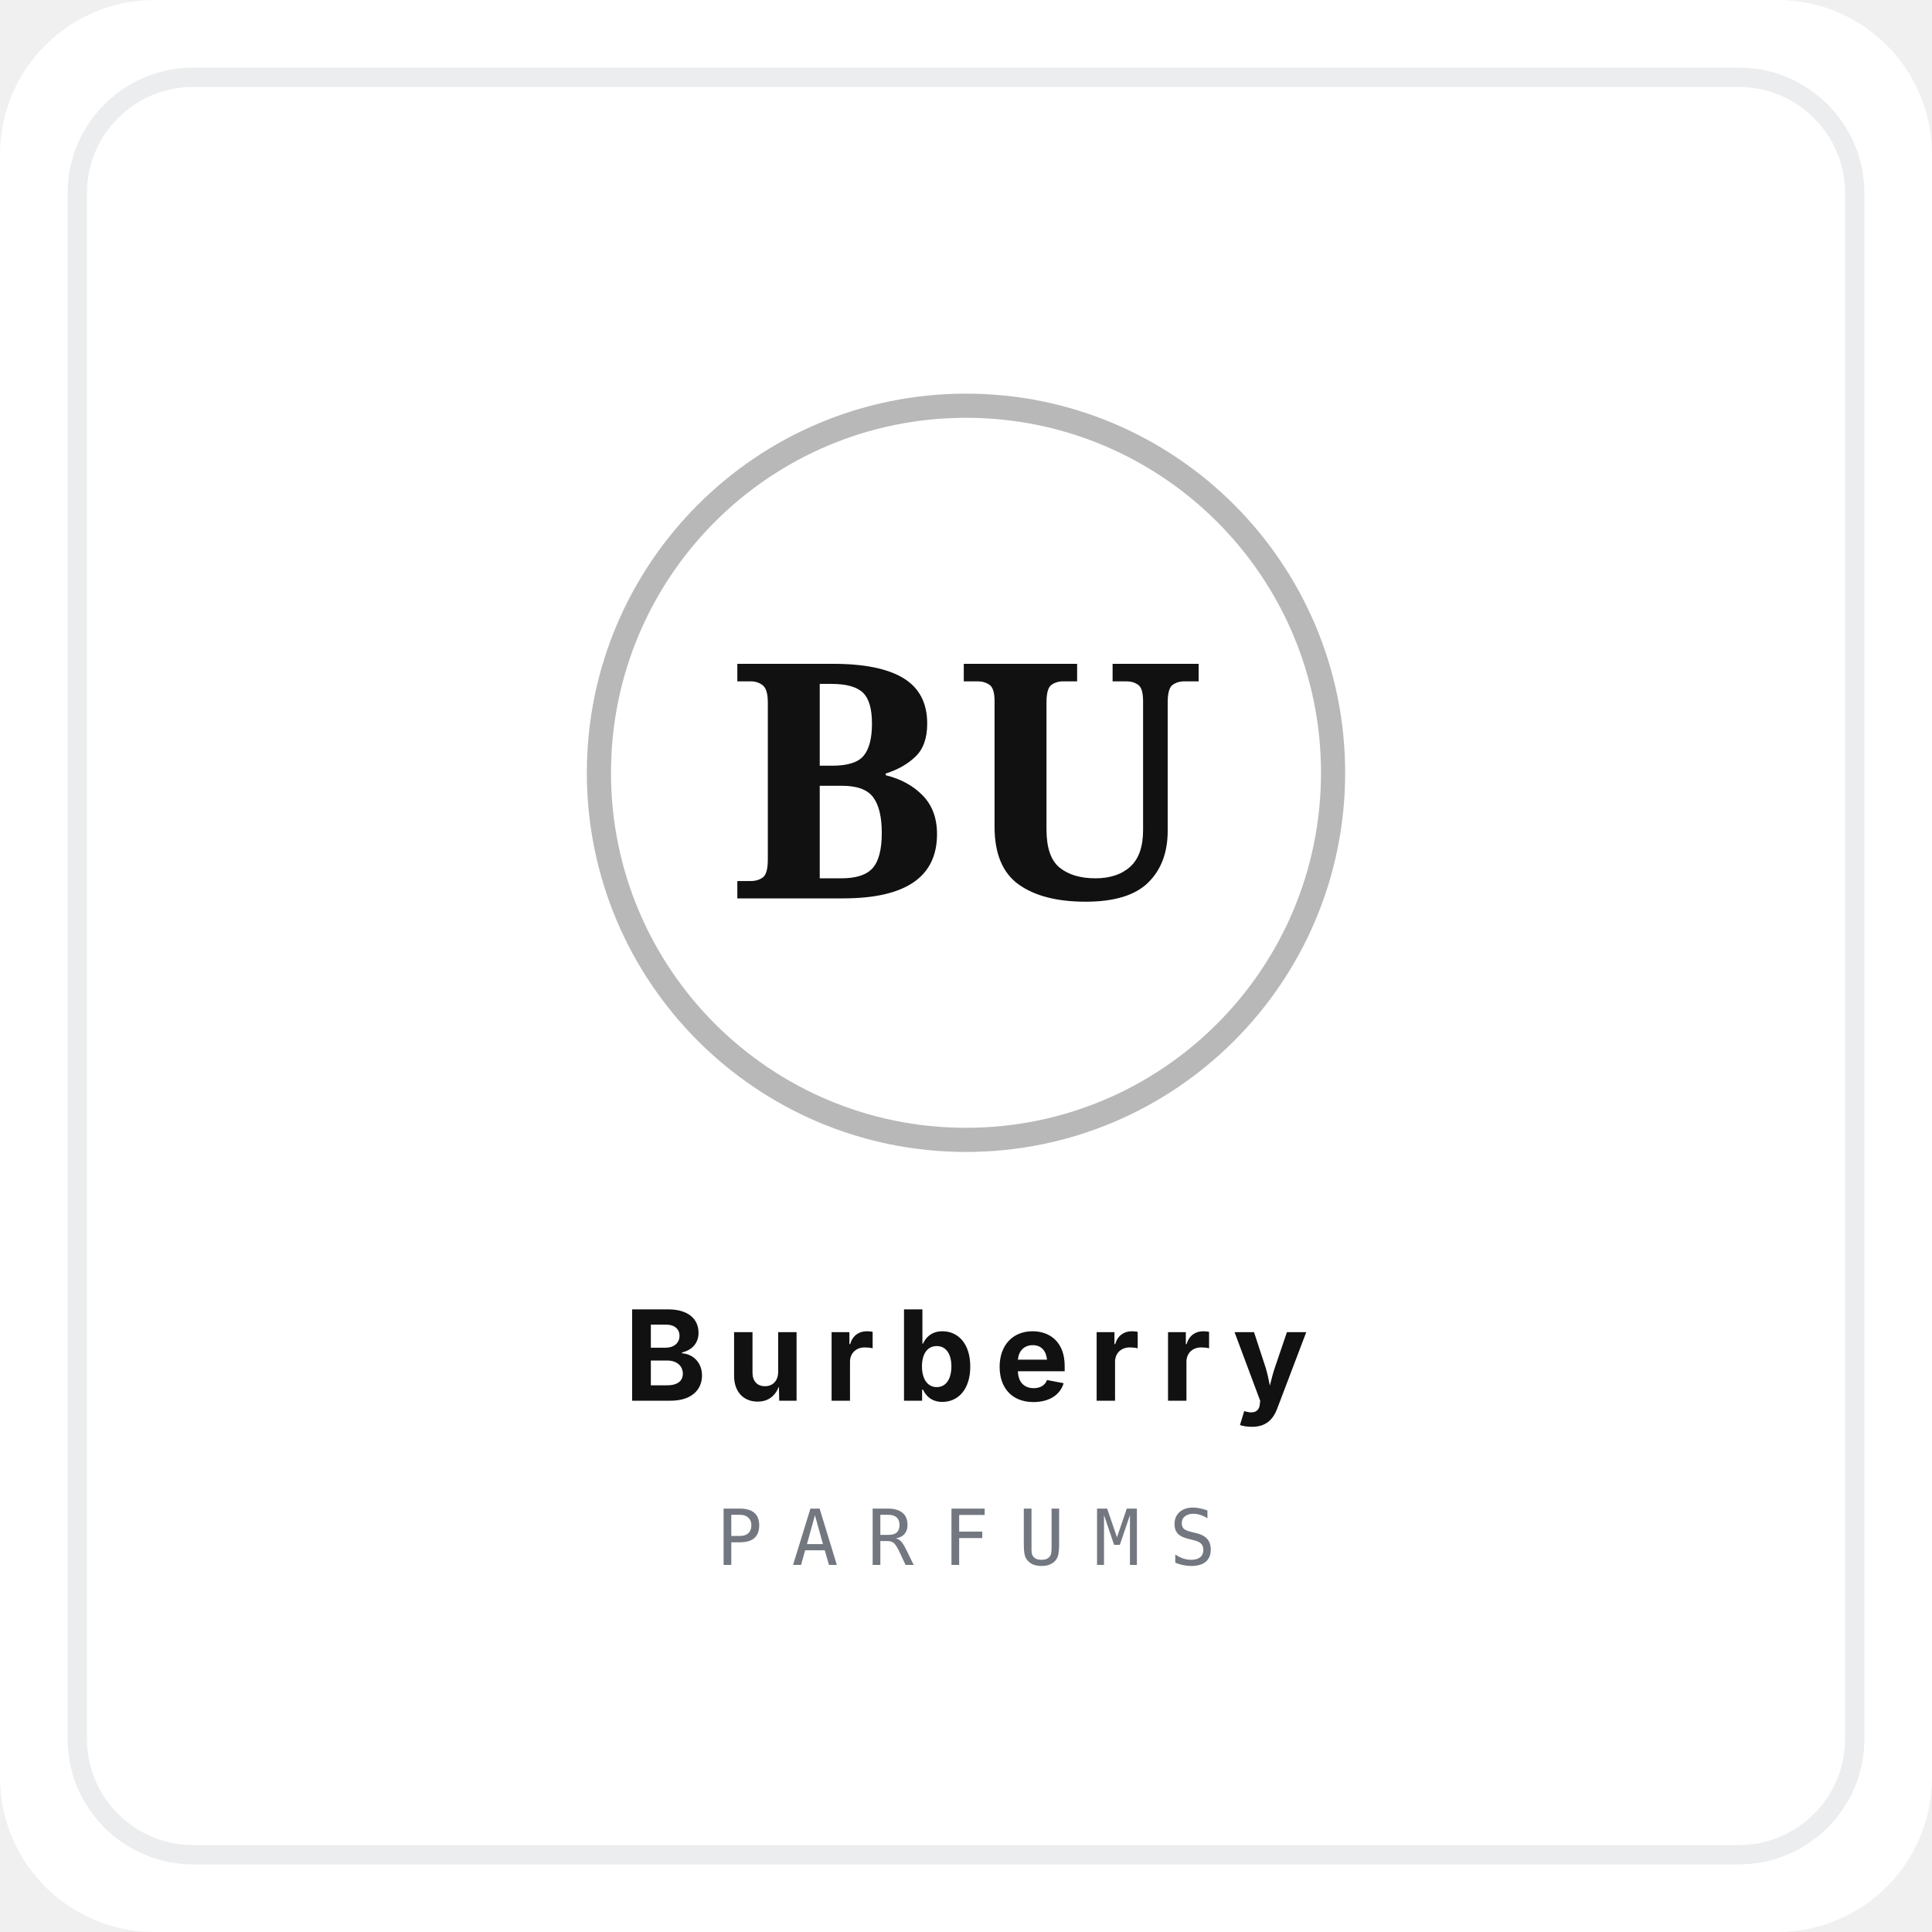
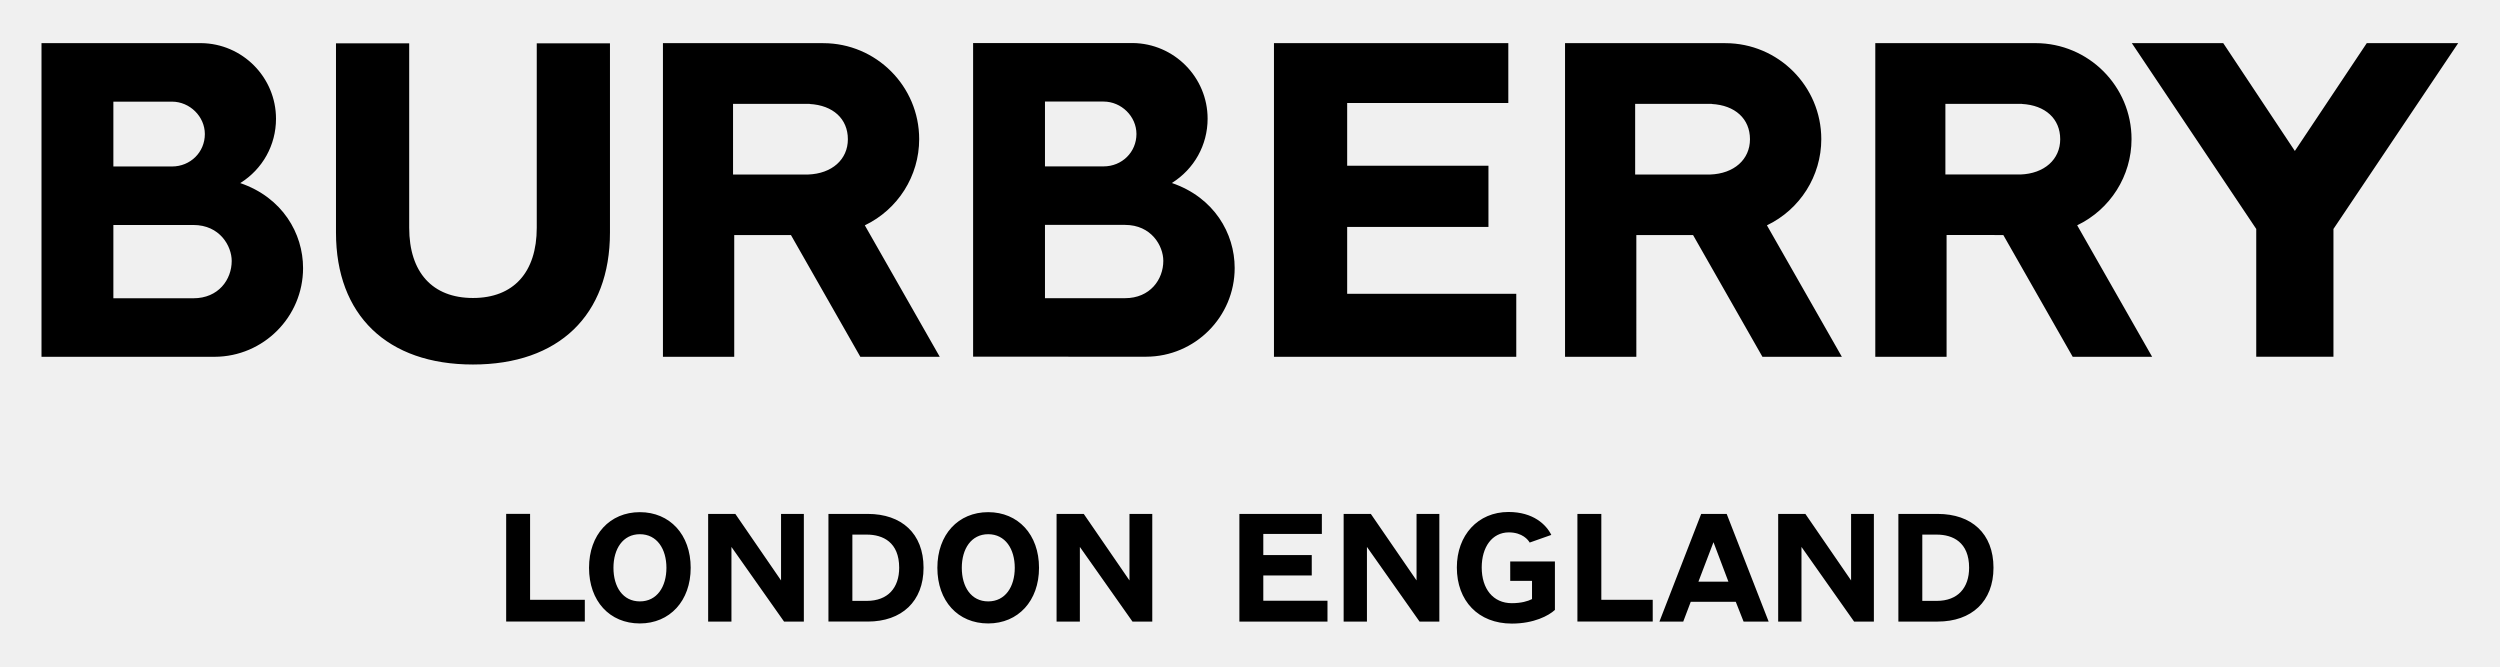
- <svg xmlns="http://www.w3.org/2000/svg" viewBox="0 0 200 200" width="200" height="200">
-   <rect width="200" height="200" fill="#ffffff" rx="16" />
-   <rect x="8" y="8" width="184" height="184" fill="none" stroke="#ecedee" stroke-width="2" rx="12" />
-   <g fill="#111111" text-anchor="middle">
-     <circle cx="100" cy="80" r="38" fill="none" stroke="#111111" stroke-width="2.5" opacity="0.3" />
-     <text x="100" y="93" font-family="'Space Mono', 'Cinzel', 'Playfair Display', serif, monospace" font-size="34" font-weight="bold" letter-spacing="1">
-       BU
-     </text>
-     <text x="100" y="145" font-family="'Plus Jakarta Sans', -apple-system, sans-serif" font-size="13" font-weight="700" letter-spacing="2" text-transform="uppercase">
-       Burberry
-     </text>
-     <text x="100" y="162" font-family="'Space Mono', monospace" font-size="8" fill="#737780" letter-spacing="3" text-transform="uppercase">
-       PARFUMS
-     </text>
-   </g>
+ <svg xmlns="http://www.w3.org/2000/svg" width="600" height="160" version="1.1">
+   <path d="m444.26 139.3-10.968-15.959h-6.529v25.838h5.591v-17.92l12.627 17.918h4.75v-25.836h-5.471zm-104.29 0-10.966-15.959h-6.529v25.838h5.591v-17.92l12.627 17.918h4.75v-25.836h-5.473zm-212.75-15.965h-5.74v25.838h18.875v-5.22h-13.135zm26.35 21c-4.082 0-6.34-3.455-6.34-8.062 0-4.54 2.257-8.062 6.34-8.062 4.116 0 6.373 3.556 6.373 8.062 0 4.54-2.257 8.062-6.373 8.062m-4e-3 -21.417c-7.196 0-12.199 5.385-12.199 13.355s4.93 13.355 12.199 13.355c7.196 0 12.199-5.423 12.199-13.355 0-7.97-5.003-13.355-12.199-13.355m83.605 21.417c-4.082 0-6.34-3.455-6.34-8.062 0-4.54 2.257-8.062 6.34-8.062 4.116 0 6.373 3.556 6.373 8.062 0 4.54-2.257 8.062-6.373 8.062m-4e-3 -21.417c-7.196 0-12.199 5.385-12.199 13.355s4.93 13.355 12.199 13.355c7.196 0 12.199-5.423 12.199-13.355 0-7.97-5.003-13.355-12.199-13.355m-29.136 21.292h-3.462v-15.906h3.462c3.854 0 7.773 1.817 7.773 7.953 0 4.777-2.671 7.953-7.773 7.953m0.229-20.872h-9.434v25.838h9.434c8.152 0 13.391-4.84 13.391-12.919 0-8.224-5.274-12.919-13.391-12.919m94.932 14.767h11.629v-4.882h-11.629v-5.079h14.054v-4.798h-19.794v25.838h21.143v-5.003h-15.403zm104.43 1.49 3.613-9.468 3.581 9.468zm0.661-16.252-10.022 25.838h5.717l1.8-4.748h10.808l1.873 4.748h6.017l-10.07-25.838zm-45.829 16.064h5.23v4.374c-1.001 0.516-2.612 0.982-4.836 0.982v2e-3c-4.527 0-7.236-3.47-7.236-8.566 0-4.878 2.459-8.4 6.493-8.429 3.304 8e-3 4.691 1.846 5.016 2.444l5.192-1.834c-1.208-2.457-4.322-5.505-10.265-5.505h-0.013c-7.326 0-12.392 5.568-12.392 13.32 0 8.006 5.142 13.466 13.204 13.466 5.278 0 8.841-1.897 10.332-3.279v-11.629h-10.727zm102.36 4.804h-3.462v-15.906h3.462c3.854 0 7.773 1.817 7.773 7.953 0 4.777-2.671 7.953-7.773 7.953m0.229-20.872h-9.432v25.838h9.432c8.152 0 13.393-4.84 13.393-12.919 0-8.224-5.276-12.919-13.393-12.919m-80.725-2e-3h-5.74v25.838h18.076v-5.22h-12.336zm183.71-112.99-17.264 25.882-17.19-25.882h-21.94l29.864 44.603v30.673h18.531v-30.673l29.939-44.603zm-83.119 31.531h-18.015v-16.957h18.441l-0.073 0.027c5.614 0.3 9.189 3.554 9.189 8.463 0 4.863-3.829 8.266-9.541 8.467m26.658-8.496c0-12.699-10.33-23.029-23.029-23.029h-38.469v75.273h17.11v-29.22c0.506 0 7.787 0 13.615 0.002l16.653 29.22h19.062l-17.987-31.557c7.949-3.812 13.045-11.843 13.045-20.689m-241.57 38.182h-19.204v-17.589h19.204c6.342 0 9.197 5.048 9.197 8.633 0 4.452-3.159 8.956-9.197 8.956m-19.204-47.19h14.058c4.282 0 7.896 3.562 7.896 7.779 0 4.364-3.468 7.781-7.896 7.781h-14.058zm30.447 19.544c5.371-3.342 8.585-9.128 8.585-15.432 0-9.961-8.064-18.073-18.004-18.157-1.953 0 0.103 0-38.276 0.004v75.273l41.555 0.004c11.708-0.038 21.22-9.575 21.22-21.292 0-8.316-4.943-16.943-15.08-20.4m-134.85 11.912v-45.424h-17.57v44.247c0 10.718-5.576 16.863-15.304 16.863h-6e-3c-9.726 0-15.304-6.145-15.304-16.863v-44.247h-17.57v45.424c0 19.819 12.289 31.653 32.874 31.653h6e-3c20.587 0 32.874-11.834 32.874-31.653m29.539-30.902h18.441l-0.073 0.027c5.614 0.3 9.191 3.554 9.191 8.463 0 4.863-3.831 8.266-9.543 8.467h-18.015zm0.285 31.485c0.506 0 7.79 0 13.615 0.002l16.651 29.22h19.062l-17.985-31.555c7.949-3.814 13.045-11.845 13.045-20.692 0-12.699-10.33-23.029-23.029-23.029h-38.469v75.275h17.11zm187.69 14.102h-40.584v-16.053h33.908v-14.685h-33.908v-15.061h38.675v-14.364h-56.245v75.277h58.154zm28.531-45.587h18.441l-0.073 0.027c5.614 0.3 9.189 3.554 9.189 8.463 0 4.863-3.829 8.266-9.541 8.467h-18.015zm0.285 31.485c0.506 0 7.787 0 13.615 0.002l16.651 29.22h19.062l-17.985-31.555c7.949-3.814 13.045-11.845 13.045-20.692 0-12.699-10.33-23.029-23.029-23.029h-38.471v75.273h17.113zm-205.27 82.892-10.966-15.959h-6.529v25.838h5.591v-17.92l12.627 17.918h4.75v-25.836h-5.473zm83.622 0-10.966-15.959h-6.529v25.838h5.591v-17.92l12.627 17.918h4.75v-25.836h-5.473zm-224.66-67.72h-19.204v-17.589h19.204c6.342 0 9.197 5.048 9.197 8.633 0 4.452-3.159 8.956-9.197 8.956m-19.204-47.19h14.06c4.28 0 7.894 3.562 7.894 7.779 0 4.364-3.468 7.781-7.894 7.781h-14.06zm30.447 19.544c5.371-3.342 8.585-9.126 8.585-15.432 0-9.961-8.064-18.073-18.004-18.157-1.953 0 0.103 0-38.276 0.004v75.273l41.555 0.004c11.708-0.038 21.22-9.575 21.22-21.292 0-8.316-4.943-16.943-15.08-20.4" />
</svg>
